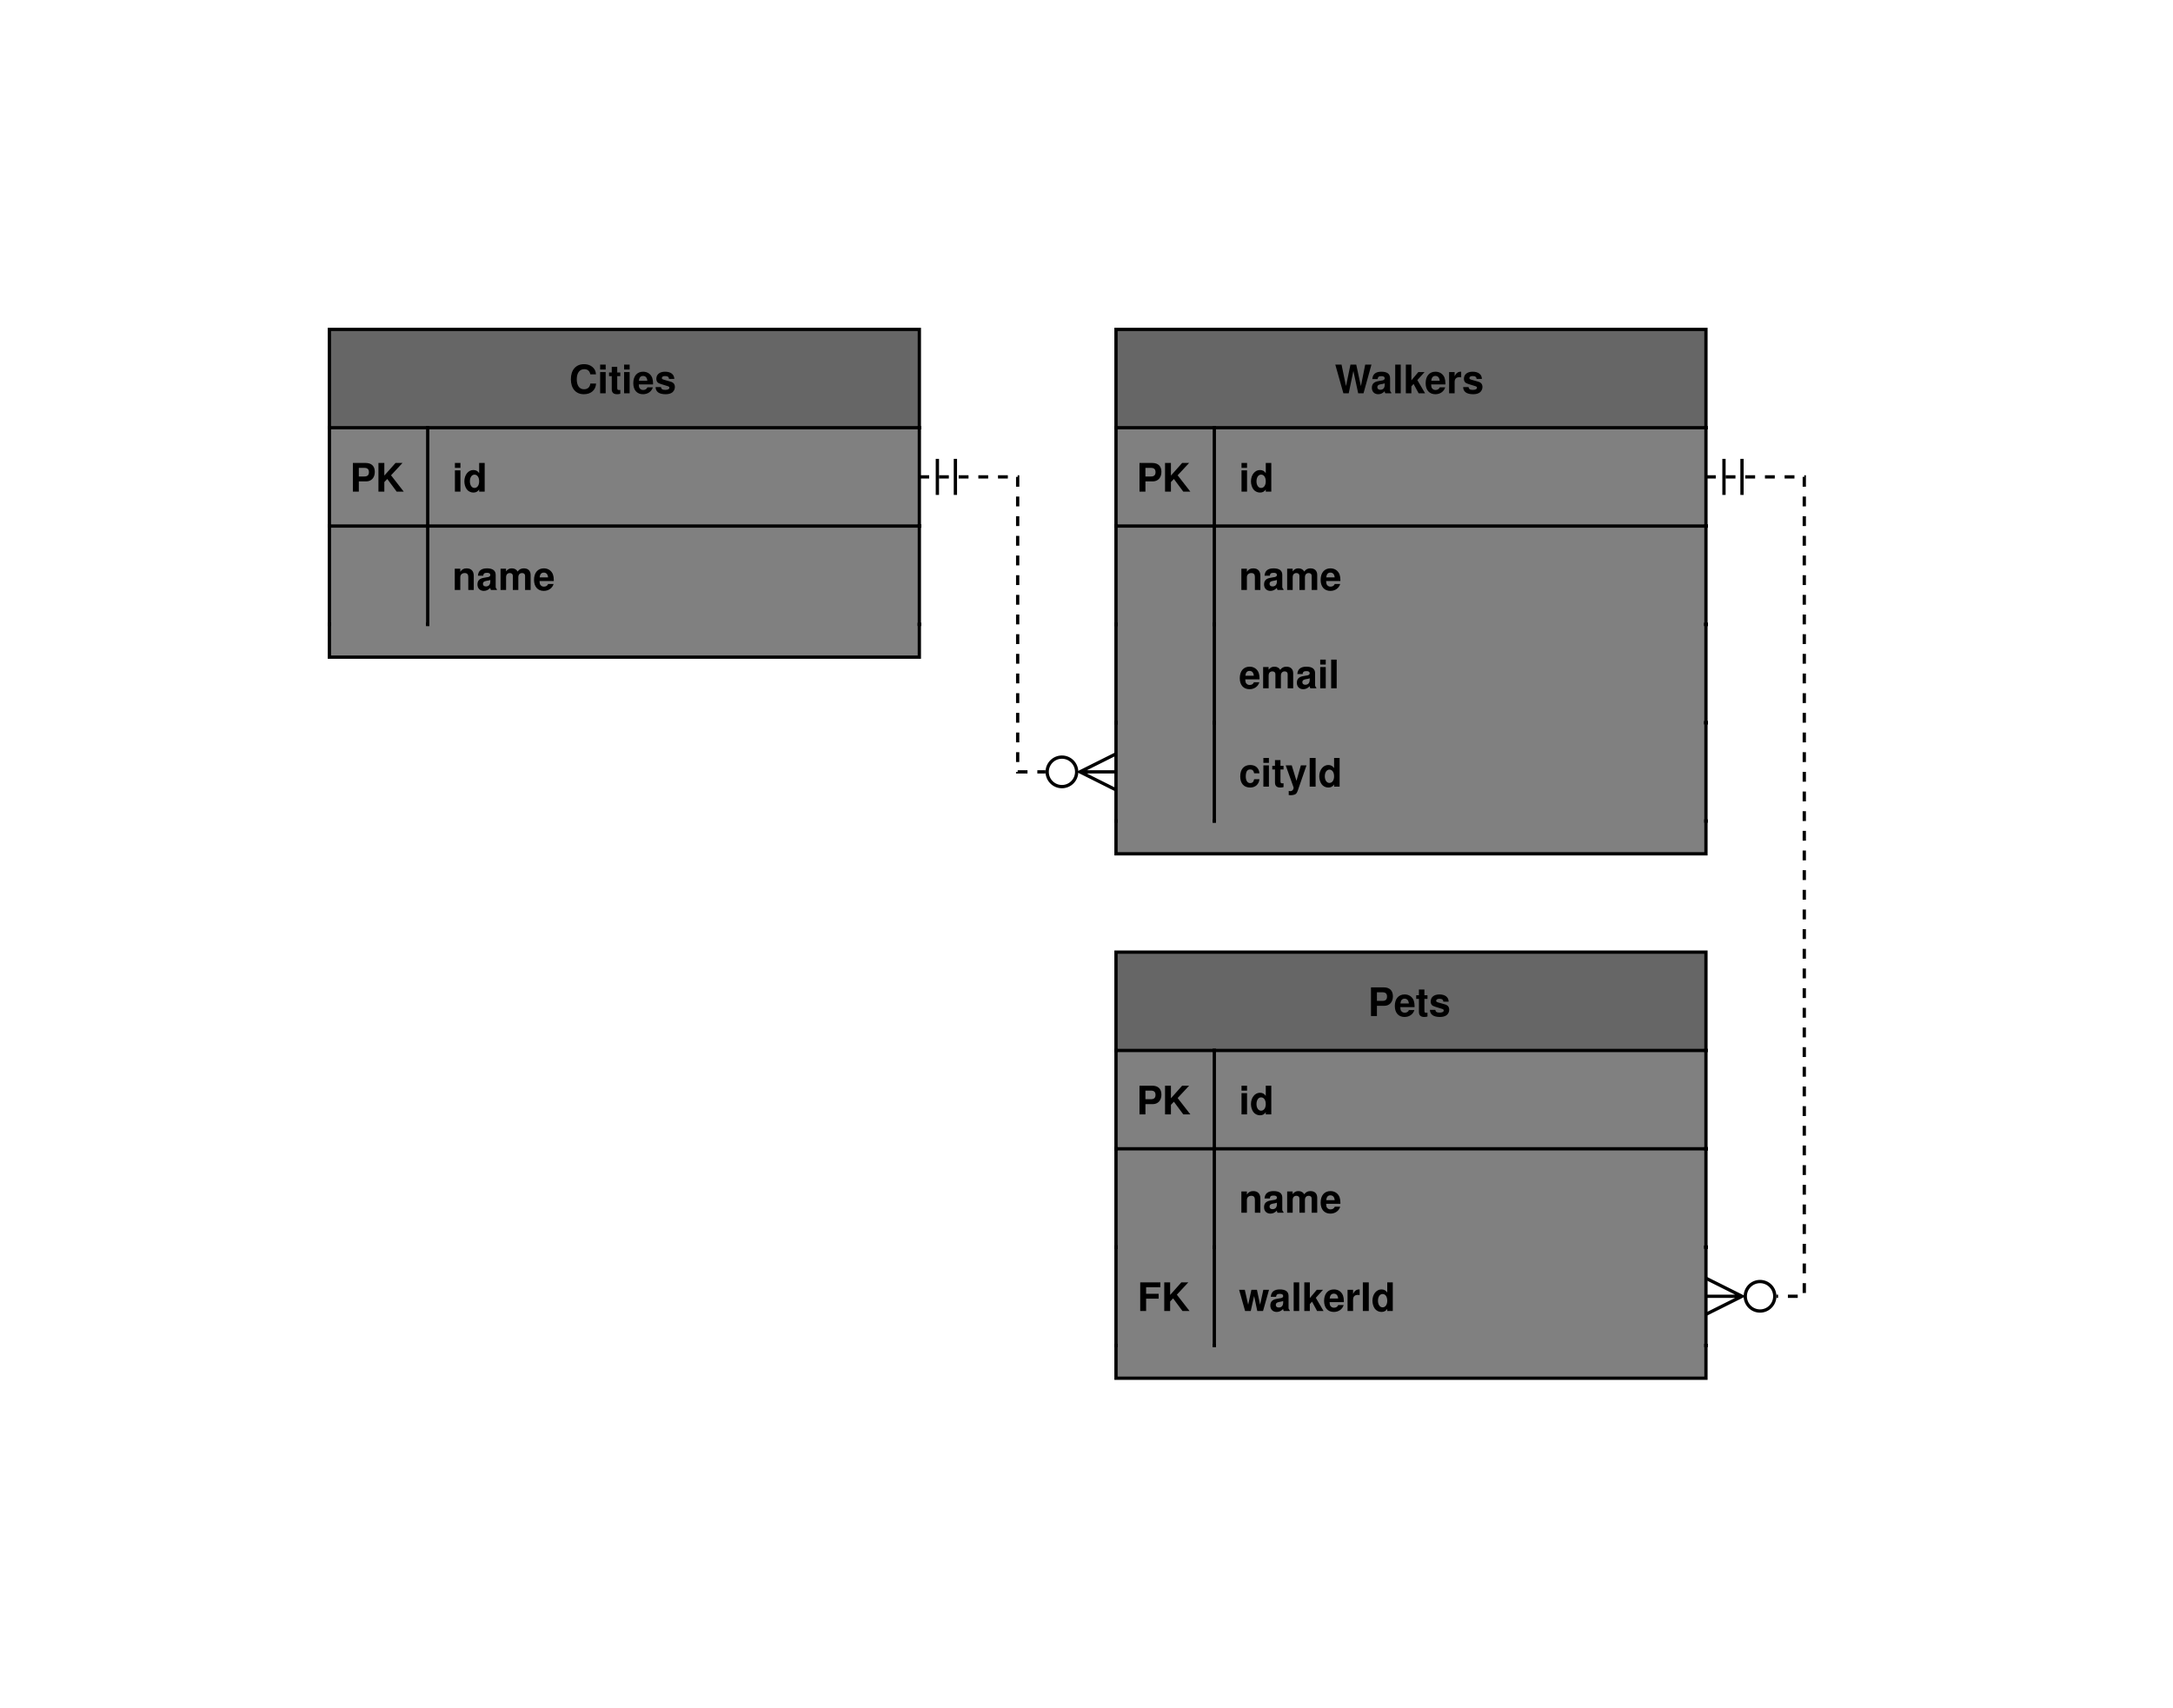
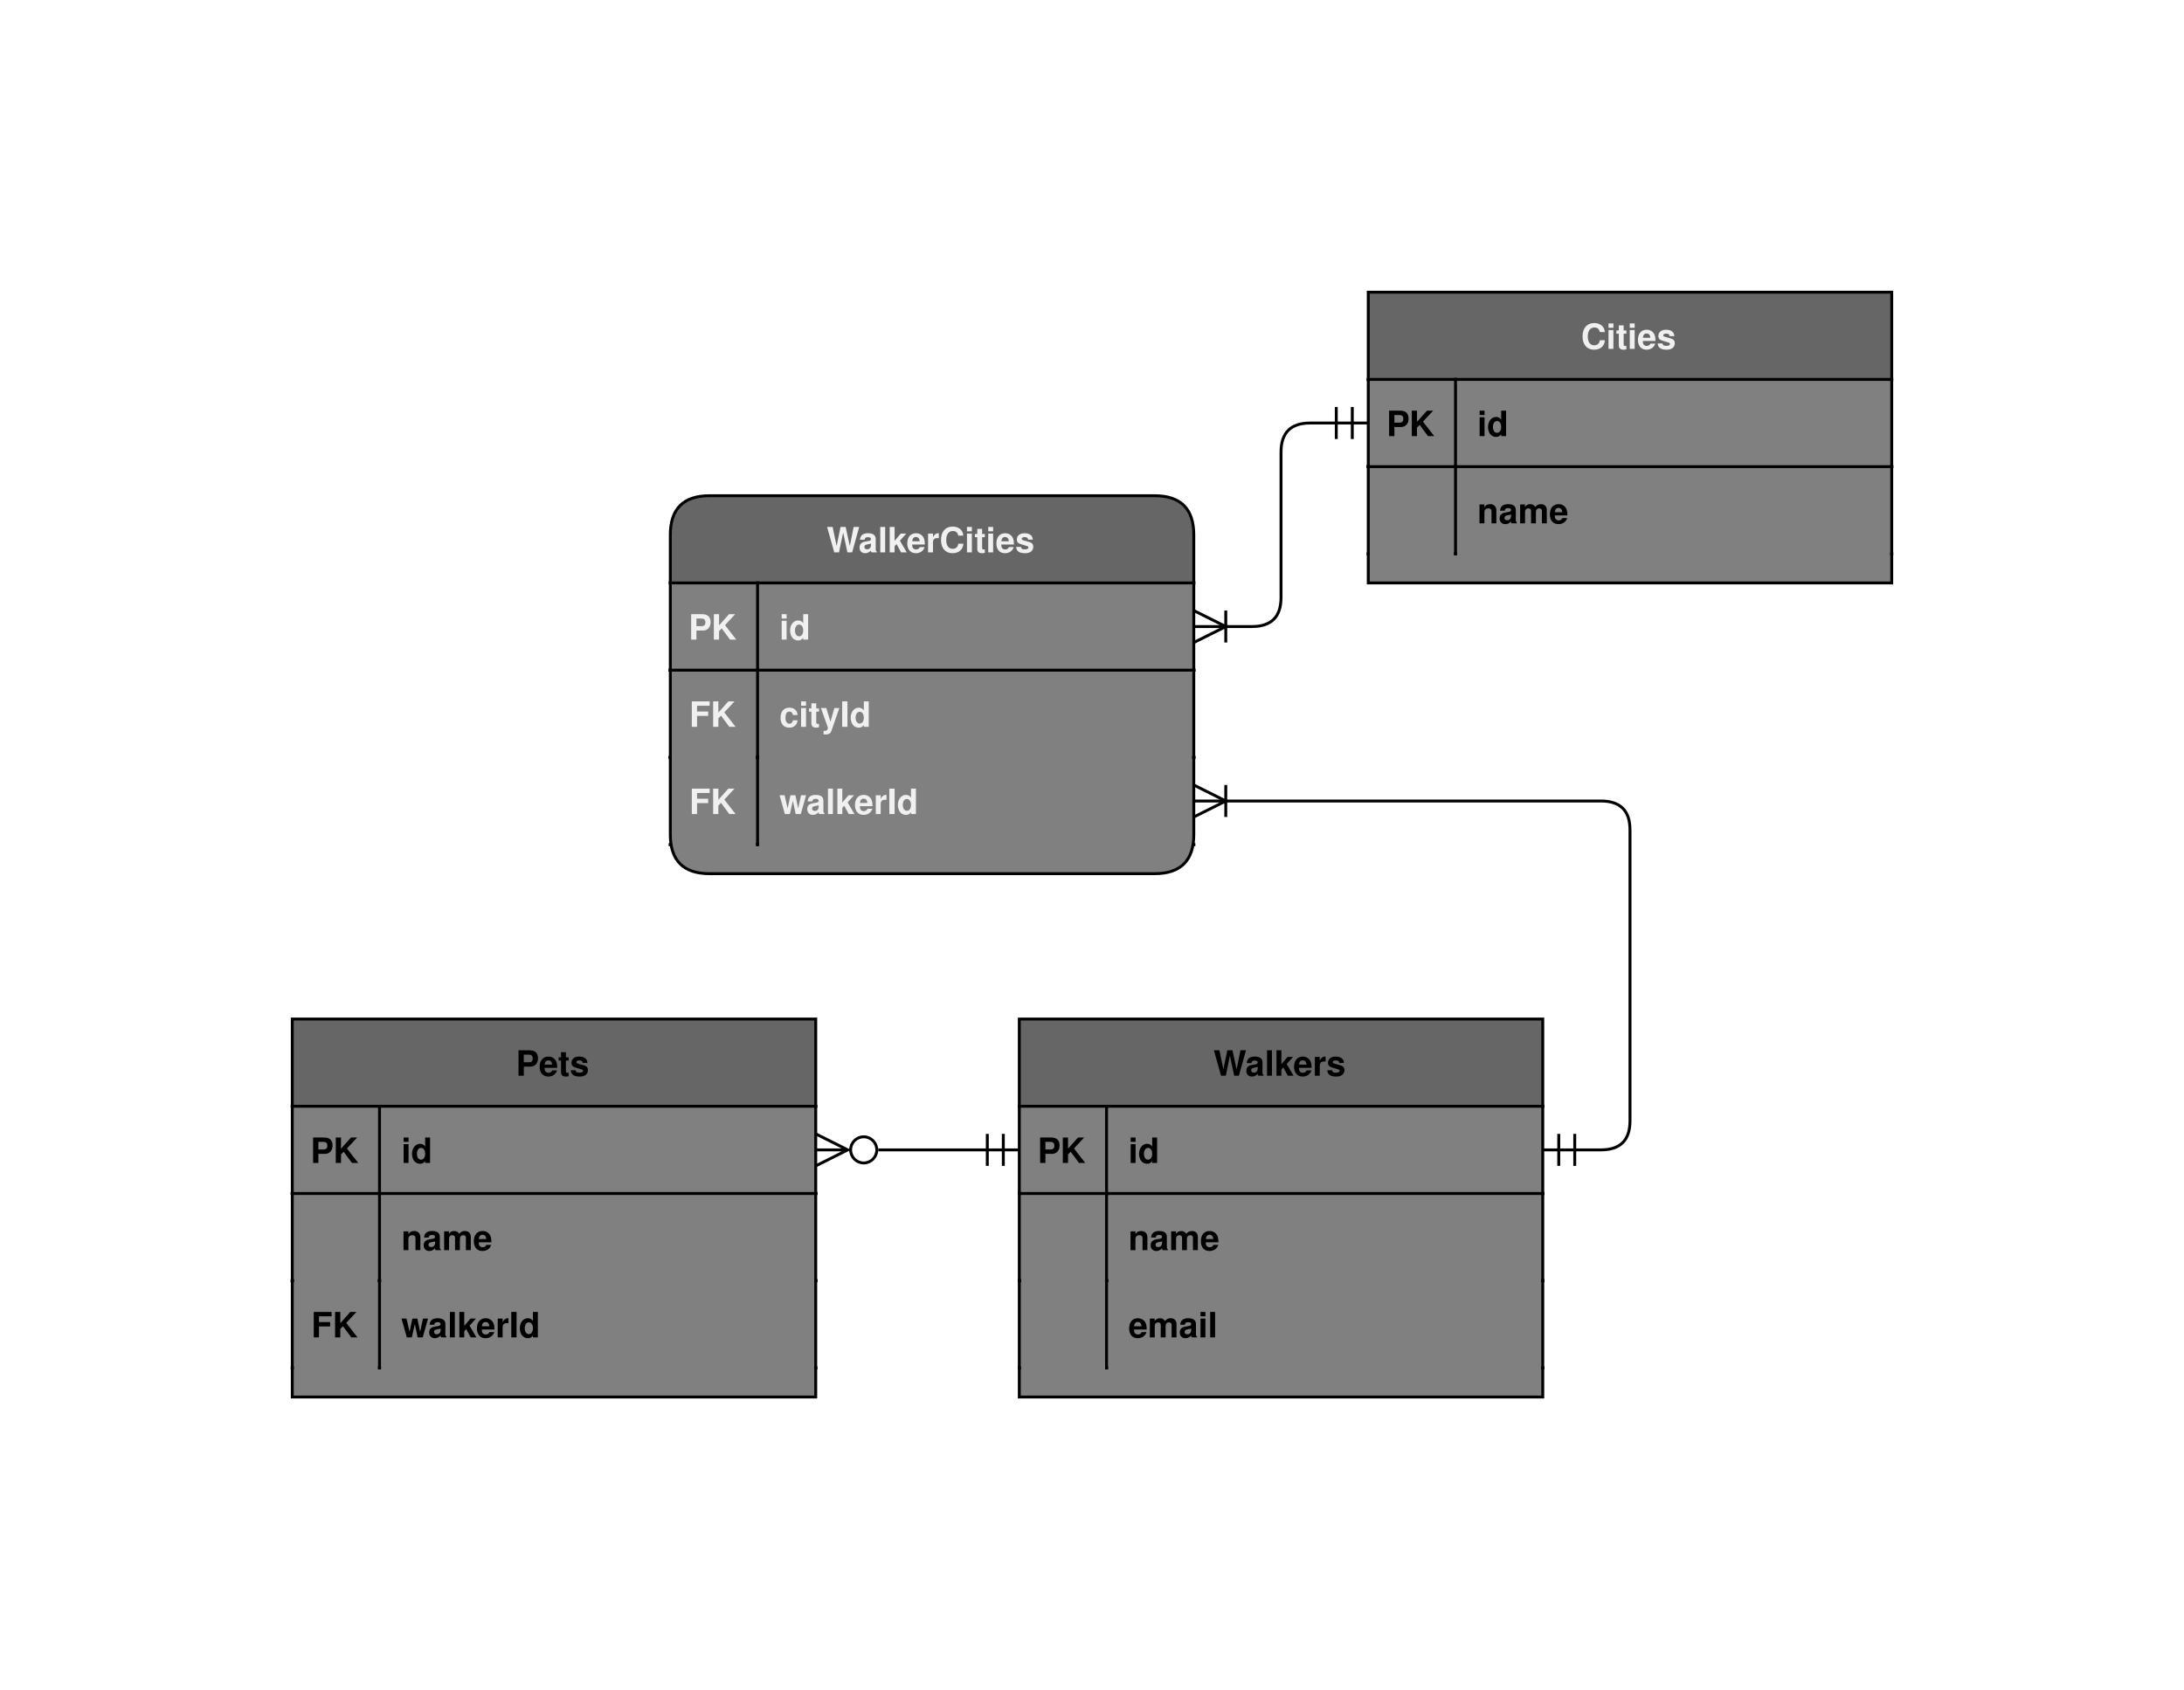
- <svg xmlns="http://www.w3.org/2000/svg" host="65bd71144e" version="1.1" width="663px" height="521px" viewBox="-0.5 -0.5 663 521" content="&lt;mxfile scale=&quot;1&quot; border=&quot;100&quot;&gt;&lt;diagram id=&quot;rJZuOtgTTpHiQBQautQf&quot; name=&quot;Page-1&quot;&gt;7Vtdc+MmFP01ft2RjeQ4j7XX2XaanWaSndn2kRgs0yChQTi299cXJNAXcSIliq1KTjITcYEruOdygAsagUWw/8ZhtPnOEKajiYP2I/B1NJmMnStX/lOSQyrxwDgV+JygVOTkggfyC5uaWrolCMdalooEY1SQqCxcsTDEK1GSQc7ZrlxszSgqCSLoY0vwsILUlv4kSGxS6cxzcvnvmPgb8+axo3Me4erJ52wb6veFLMRpTgCNGl003kDEdgURWI7AgjMm0qdgv8BUmbVssZsjuVmTOQ5FrQrTtMYzpFvd7Z+QPmEe6/aJgzGHbGqkHgV8VKJ5LCAXGjXgSIHEQUASYi4F4yRNKYxikhRPJRtC0S08sK0wikxqviZ7jO5T0FRZid+tVKaSSvlaKn/QjVHZkBI/lM8r2VH1xjnHsWzLLYxFpkACgJGpTyhdMMp40hkwTX5UL3YkoDDEN+X8maN+Zb5tUG3jZ8wF3hdE2sDfMAuw4AdZROe6xi8OxuY6vcu9ajzTsk3Ro0xBqD3Zz3TnkMoHjeoRhK8shI9CK7spCKT3cjTB0E9QLoOoLII4i35A7mOhBREjCoPlszRR/IK5E/cHc8EinUnx2tR9ZEKwwCCmu54pTbrtzeWfNMTC+eKNPNnchUyP87T8U8W5WLAwFlx6oNKBpSPssHKGiiO8AOi0NqIaQVATQNAGfjMLv7s/myGY0CPMEWwMjlMBpzoYmTTdmiY8tiEI4bCO1a9qW71gZtDQylpZbo/G2iCVvh1CgeeqQ7EFXdbOemheW2jKrPOiaag0LTuPI7gioX+b1pxW4PY+H+798UHmtQp/LXXt4m/m/Y6zcdVFOs3GdafTNtg4m/3fi1/roxcjYvS9l4ozpxwUFRvkClCGMMBdJ+OXAK7Oxy0C3msyBhcybpuMr09Jxm4fyRjUNnmfyNizoMQBJHQQbFwf8V6zsR2KurDxB9l4PDklHX800tRJOq5v8z7RsR10WhFx+KPzoYpW+Lg+5H3mY9cevRj52FhS47cRAdV2xXsi/lZW/eLp1D+FnK97MyhV4mDArUl5MdvyFS7LVGteRYdjCgV5LhZ61fZ3ispzVM1Sthq2NxpEMrfoSh8bbnZU8A6LyxHMpx3BAK/mvDhuY2I0Ojq+sjnjEUw2ADp5BAPsoF8vjmAyvxzU2gbYcb9hHME0gLvP6xpwifq1zsanPIIBfYz6gUFG/YAd9RvKEUwDwHtNxpegX+tkfMojGGDH/G7OvTSuQceNR+sgo4DAjgLuksuhw4gDNgC9zxTt2uutBREE///DUz6HiMjciiu+FY86Fsd6M5bZ1J2yiGPji8NOC9Tu2ouzLk7NZ4xaZSOjk1Er115a9SJqlfnloOZi115oDSNq1QDuXs/C9lqsi2x8xo1SczY+ZdTKtY/4zjx6W4haZU45KCo2g3+AUasGgPeZjKc1vgJITJvufcayC6WLEiH6TX2fKpPL+1+Ysx/sOwwPZseU5wUwRH8lvlC8eSHRIOJwn1xuYOEyz5HVOXvCxo0QXsMtFekLdVOuK9uy6zRXbXXMvADjTeIBdfxB26F0O0MvVISZW0b5TvrNGxtFWJ3XNjYfvNoBjH/omSC7EW9UpD2y7nbYimZlReDzLolMJ/11un+3QaQzr1rwQbNmLPrgpHM+6FR90HunD1YUeW5F0bt9UCbzT9HT4vmn/mD5Hw==&lt;/diagram&gt;&lt;/mxfile&gt;">
+ <svg xmlns="http://www.w3.org/2000/svg" host="65bd71144e" version="1.1" width="751px" height="581px" viewBox="-0.5 -0.5 751 581" content="&lt;mxfile scale=&quot;1&quot; border=&quot;100&quot;&gt;&lt;diagram id=&quot;rJZuOtgTTpHiQBQautQf&quot; name=&quot;Page-1&quot;&gt;7Vzhc6I4FP9r/LqDBkQ/nl67d3PduU67M/s5lYi5BuKEWHX/+ksgASHaDS5VhLadqbyER5LfL+/lvQQHYB7tvjK4Xn2jASKDkRPsBuDPwWg0HIKh+Ccl+0ziedNMEDIcqEqF4Bn/REroKOkGBygpVeSUEo7XZeGCxjFa8JIMMka35WpLSspPXcMQGYLnBSSm9AcO+CqTTjynkP+FcLjSTx46quQFLl5DRjexet5gBMb3/nSqFEZQ61L1kxUM6PZABO4GYM4o5dmnaDdHRI6tHrbsvvsTpXm7GYq51Q3j7I43SDaq7z8geUUsUe3jez0moqlr+ZHDFymaJRwyrqADjhAIMDjEMWJCMEyvCYHrBKfVM8kKk+AB7umGa0X6arbEOxQ8ZcjJugLEB6FMXkrlS6H8WTVGFkOCw1h8XoiOyifOGEpEWx5gwnMFAgUU6PsxIXNKKEs7A8bpj+zFFkcExui+XD5x5K8oNwdUjfEbYhztDkRqgL8iGiHO9qKKKgUabDUZAFDX24Jaw4mSrQ5ppStCRecw111AKj4oVE8g7BsIn4RWdJNjSJ7ElIJxmKJcBlGOSMDo+jtkIeJKsKZYYnD3JoYoOTLcMY2lJk7XqpCgpb73hXJOI42Y6nquNO22NxN/YiDmzhdv4InmzsX1sLgWf7I643MaJ5wJBkodSBBhiyQZKkQ4AujYGlGNoCWAjeA3MfB7/KcegqmNhAWCtcFxKuBUJyMVQ7ckqR1b4SBAsc2o+9ajfjDMoOYoK2XFeNTWBongdgw5mskOJQZ0eTvt0JwaaIqi66KpTWlWd5as4QLH4UN257gCt/fxcO8GJyeZ1yj8VuqaxV+7gpZb4ypFWm2Nxxe0xrn3Pxe/xmcvCrDWd64pzknZK1OskTuAMoYRarsxPgZw1R83CHinjTH4NMZNG+PpJY2x20VjDKyHvEvG2DOgRBHEpBfW2B7xTltjMzR6RPwzD9VYHsq/ZhpK62i5r71iGirnfyvTUMAMfDqRhgL2S+EOuVtgxj79SEPVgLvLvhZ8Rj6NW+NLpqFAFyMf0MvIB5iRT1/SUDUA77QxNvfgP43xbxrjS6ahgLnDfn/tpbGFOa49W+1zgV0yz+b2+zY9IPN369fLFwa9yybaNddbc8wxuv3sVMhggEVphYq/SkedSmNVkl20UCxq3TvyV9IbviAyy4/KVZ6dlVIWIFYpMflZOwnmuuUs2MTSUeQn/H7HU7jmWq+Nnv6KSbB8orUyCeaaK7VOJMFyXvbKtbvmuq0fSbAacHfaqZtLuzZa4yvGXfWt8SWTYK65YXjl2dtAEiwnZa9MsZ78PUyC1QC8y8Z4bHGwMh3aLJQaii7MVjwiapRRHPwh3/sRl3dPPxGj3+k3GO91AFaURTAO/k25gIIQaaAEGpjvnxCBHNP4rigRtzP6ijSNArSEG8KzB6qmTCtR3jQrlZGT5lROgeF7QUxCN2yhuqqPS3PtTg4AkA23NQx52HI0lmFph99QqRnv0OVRup6CiJolyvbnSTetIeuQuqlgh6FnUtbjVZmWDYKh5xyWjZpjmbAobSLZf5torQp9g3PprQeVrTiol4mHHPT9lnFwOK2QUJ8kq0vCqiLPrShqjoX+qZfuOpJTOje9cypdpGbge3mnM9NYxyyz4YiPTJSTvnnklFmUe9KLHLLye/+u3wdSz4od2dRuRbLKv9EXB68Oof9Lj3br4Zbf1bcQ28qdLkdu2n613Ol8YBrt6qx73+lcMic3McP4WzgL8ZEr1pLLs4Ezw6bTDmhixuELERvf5pmKmyBPpz1Q708zt9wDXfI03sQ8qvPpgeoaEdB9D2Qexbnlc303QZ9O+yCLzej+7CxUtgfO2u6yMEIfurMA9JcR6lTuqEIg250Fd+x8cQ5+RiW1rgPKas/eZxCXxRcHZtWLb2cEd/8D&lt;/diagram&gt;&lt;/mxfile&gt;" style="background-color: rgb(111, 121, 145);">
  <defs>
-     <clipPath id="mx-clip-340-130-30-30-0">
-       <rect x="340" y="130" width="30" height="30" />
-     </clipPath>
-     <clipPath id="mx-clip-376-130-144-30-0">
-       <rect x="376" y="130" width="144" height="30" />
-     </clipPath>
-     <clipPath id="mx-clip-376-160-144-30-0">
-       <rect x="376" y="160" width="144" height="30" />
-     </clipPath>
-     <clipPath id="mx-clip-376-190-144-30-0">
-       <rect x="376" y="190" width="144" height="30" />
-     </clipPath>
-     <clipPath id="mx-clip-376-220-144-30-0">
-       <rect x="376" y="220" width="144" height="30" />
-     </clipPath>
-     <clipPath id="mx-clip-340-320-30-30-0">
-       <rect x="340" y="320" width="30" height="30" />
-     </clipPath>
-     <clipPath id="mx-clip-376-320-144-30-0">
-       <rect x="376" y="320" width="144" height="30" />
-     </clipPath>
-     <clipPath id="mx-clip-376-350-144-30-0">
-       <rect x="376" y="350" width="144" height="30" />
-     </clipPath>
-     <clipPath id="mx-clip-340-380-30-30-0">
-       <rect x="340" y="380" width="30" height="30" />
-     </clipPath>
-     <clipPath id="mx-clip-376-380-144-30-0">
-       <rect x="376" y="380" width="144" height="30" />
-     </clipPath>
-     <clipPath id="mx-clip-100-130-30-30-0">
-       <rect x="100" y="130" width="30" height="30" />
-     </clipPath>
-     <clipPath id="mx-clip-136-130-144-30-0">
-       <rect x="136" y="130" width="144" height="30" />
-     </clipPath>
-     <clipPath id="mx-clip-136-160-144-30-0">
-       <rect x="136" y="160" width="144" height="30" />
+     <clipPath id="mx-clip-350-380-30-30-0">
+       <rect x="350" y="380" width="30" height="30" />
+     </clipPath>
+     <clipPath id="mx-clip-386-380-144-30-0">
+       <rect x="386" y="380" width="144" height="30" />
+     </clipPath>
+     <clipPath id="mx-clip-386-410-144-30-0">
+       <rect x="386" y="410" width="144" height="30" />
+     </clipPath>
+     <clipPath id="mx-clip-386-440-144-30-0">
+       <rect x="386" y="440" width="144" height="30" />
+     </clipPath>
+     <clipPath id="mx-clip-100-380-30-30-0">
+       <rect x="100" y="380" width="30" height="30" />
+     </clipPath>
+     <clipPath id="mx-clip-136-380-144-30-0">
+       <rect x="136" y="380" width="144" height="30" />
+     </clipPath>
+     <clipPath id="mx-clip-136-410-144-30-0">
+       <rect x="136" y="410" width="144" height="30" />
+     </clipPath>
+     <clipPath id="mx-clip-100-440-30-30-0">
+       <rect x="100" y="440" width="30" height="30" />
+     </clipPath>
+     <clipPath id="mx-clip-136-440-144-30-0">
+       <rect x="136" y="440" width="144" height="30" />
+     </clipPath>
+     <clipPath id="mx-clip-470-130-30-30-0">
+       <rect x="470" y="130" width="30" height="30" />
+     </clipPath>
+     <clipPath id="mx-clip-506-130-144-30-0">
+       <rect x="506" y="130" width="144" height="30" />
+     </clipPath>
+     <clipPath id="mx-clip-506-160-144-30-0">
+       <rect x="506" y="160" width="144" height="30" />
+     </clipPath>
+     <clipPath id="mx-clip-230-200-30-30-0">
+       <rect x="230" y="200" width="30" height="30" />
+     </clipPath>
+     <clipPath id="mx-clip-266-200-144-30-0">
+       <rect x="266" y="200" width="144" height="30" />
+     </clipPath>
+     <clipPath id="mx-clip-230-230-30-30-0">
+       <rect x="230" y="230" width="30" height="30" />
+     </clipPath>
+     <clipPath id="mx-clip-266-230-144-30-0">
+       <rect x="266" y="230" width="144" height="30" />
+     </clipPath>
+     <clipPath id="mx-clip-230-260-30-30-0">
+       <rect x="230" y="260" width="30" height="30" />
+     </clipPath>
+     <clipPath id="mx-clip-266-260-144-30-0">
+       <rect x="266" y="260" width="144" height="30" />
    </clipPath>
  </defs>
  <g>
-     <path d="M 340 130 L 340 100 L 520 100 L 520 130" fill="#666666" stroke="rgb(0, 0, 0)" stroke-miterlimit="10" pointer-events="all" />
-     <path d="M 340 130 L 340 260 L 520 260 L 520 130" fill="#808080" stroke="rgb(0, 0, 0)" stroke-miterlimit="10" pointer-events="all" />
-     <path d="M 340 130 L 520 130" fill="none" stroke="rgb(0, 0, 0)" stroke-miterlimit="10" pointer-events="all" />
-     <path d="M 370 130 L 370 160 L 370 190 L 370 220 L 370 250" fill="none" stroke="rgb(0, 0, 0)" stroke-miterlimit="10" pointer-events="all" />
+     <path d="M 350 380 L 350 350 L 530 350 L 530 380" fill="#666666" stroke="rgb(0, 0, 0)" stroke-miterlimit="10" pointer-events="all" />
+     <path d="M 350 380 L 350 480 L 530 480 L 530 380" fill="#808080" stroke="rgb(0, 0, 0)" stroke-miterlimit="10" pointer-events="all" />
+     <path d="M 350 380 L 530 380" fill="none" stroke="rgb(0, 0, 0)" stroke-miterlimit="10" pointer-events="all" />
+     <path d="M 380 380 L 380 410 L 380 440 L 380 470" fill="none" stroke="rgb(0, 0, 0)" stroke-miterlimit="10" pointer-events="all" />
    <g fill="rgb(0, 0, 0)" font-family="Helvetica" font-weight="bold" text-anchor="middle" font-size="12px">
-       <text x="429.5" y="119.5">
+       <text x="439.5" y="369.5">
                Walkers
            </text>
    </g>
-     <path d="M 340 130 M 520 130 M 520 160 L 340 160" fill="none" stroke="rgb(0, 0, 0)" stroke-linecap="square" stroke-miterlimit="10" pointer-events="none" />
-     <path d="M 340 130 M 370 130 M 370 160 M 340 160" fill="none" stroke="rgb(0, 0, 0)" stroke-linecap="square" stroke-miterlimit="10" pointer-events="none" />
-     <g fill="rgb(0, 0, 0)" font-family="Helvetica" font-weight="bold" pointer-events="none" clip-path="url(#mx-clip-340-130-30-30-0)" text-anchor="middle" font-size="12px">
-       <text x="354.5" y="149.5">
-                 PK
-             </text>
-     </g>
-     <path d="M 370 130 M 520 130 M 520 160 M 370 160" fill="none" stroke="rgb(0, 0, 0)" stroke-linecap="square" stroke-miterlimit="10" pointer-events="none" />
-     <g fill="rgb(0, 0, 0)" font-family="Helvetica" font-weight="bold" text-decoration="underline" pointer-events="none" clip-path="url(#mx-clip-376-130-144-30-0)" font-size="12px">
-       <text x="377.5" y="149.5">
-                 id
-             </text>
-     </g>
-     <path d="M 340 160 M 520 160 M 520 190 M 340 190" fill="none" stroke="rgb(0, 0, 0)" stroke-linecap="square" stroke-miterlimit="10" pointer-events="none" />
-     <path d="M 340 160 M 370 160 M 370 190 M 340 190" fill="none" stroke="rgb(0, 0, 0)" stroke-linecap="square" stroke-miterlimit="10" pointer-events="none" />
-     <path d="M 370 160 M 520 160 M 520 190 M 370 190" fill="none" stroke="rgb(0, 0, 0)" stroke-linecap="square" stroke-miterlimit="10" pointer-events="none" />
-     <g fill="rgb(0, 0, 0)" font-family="Helvetica" font-weight="bold" pointer-events="none" clip-path="url(#mx-clip-376-160-144-30-0)" font-size="12px">
-       <text x="377.5" y="179.5">
+     <path d="M 350 380 M 530 380 M 530 410 L 350 410" fill="none" stroke="rgb(0, 0, 0)" stroke-linecap="square" stroke-miterlimit="10" pointer-events="none" />
+     <path d="M 350 380 M 380 380 M 380 410 M 350 410" fill="none" stroke="rgb(0, 0, 0)" stroke-linecap="square" stroke-miterlimit="10" pointer-events="none" />
+     <g fill="rgb(0, 0, 0)" font-family="Helvetica" font-weight="bold" pointer-events="none" clip-path="url(#mx-clip-350-380-30-30-0)" text-anchor="middle" font-size="12px">
+       <text x="364.5" y="399.5">
+                 PK
+             </text>
+     </g>
+     <path d="M 380 380 M 530 380 M 530 410 M 380 410" fill="none" stroke="rgb(0, 0, 0)" stroke-linecap="square" stroke-miterlimit="10" pointer-events="none" />
+     <g fill="rgb(0, 0, 0)" font-family="Helvetica" font-weight="bold" text-decoration="underline" pointer-events="none" clip-path="url(#mx-clip-386-380-144-30-0)" font-size="12px">
+       <text x="387.5" y="399.5">
+                 id
+             </text>
+     </g>
+     <path d="M 350 410 M 530 410 M 530 440 M 350 440" fill="none" stroke="rgb(0, 0, 0)" stroke-linecap="square" stroke-miterlimit="10" pointer-events="none" />
+     <path d="M 350 410 M 380 410 M 380 440 M 350 440" fill="none" stroke="rgb(0, 0, 0)" stroke-linecap="square" stroke-miterlimit="10" pointer-events="none" />
+     <path d="M 380 410 M 530 410 M 530 440 M 380 440" fill="none" stroke="rgb(0, 0, 0)" stroke-linecap="square" stroke-miterlimit="10" pointer-events="none" />
+     <g fill="rgb(0, 0, 0)" font-family="Helvetica" font-weight="bold" pointer-events="none" clip-path="url(#mx-clip-386-410-144-30-0)" font-size="12px">
+       <text x="387.5" y="429.5">
                name
            </text>
    </g>
-     <path d="M 340 190 M 520 190 M 520 220 M 340 220" fill="none" stroke="rgb(0, 0, 0)" stroke-linecap="square" stroke-miterlimit="10" pointer-events="none" />
-     <path d="M 340 190 M 370 190 M 370 220 M 340 220" fill="none" stroke="rgb(0, 0, 0)" stroke-linecap="square" stroke-miterlimit="10" pointer-events="none" />
-     <path d="M 370 190 M 520 190 M 520 220 M 370 220" fill="none" stroke="rgb(0, 0, 0)" stroke-linecap="square" stroke-miterlimit="10" pointer-events="none" />
-     <g fill="rgb(0, 0, 0)" font-family="Helvetica" font-weight="bold" pointer-events="none" clip-path="url(#mx-clip-376-190-144-30-0)" font-size="12px">
-       <text x="377.5" y="209.5">
+     <path d="M 350 440 M 530 440 M 530 470 M 350 470" fill="none" stroke="rgb(0, 0, 0)" stroke-linecap="square" stroke-miterlimit="10" pointer-events="none" />
+     <path d="M 350 440 M 380 440 M 380 470 M 350 470" fill="none" stroke="rgb(0, 0, 0)" stroke-linecap="square" stroke-miterlimit="10" pointer-events="none" />
+     <path d="M 380 440 M 530 440 M 530 470 M 380 470" fill="none" stroke="rgb(0, 0, 0)" stroke-linecap="square" stroke-miterlimit="10" pointer-events="none" />
+     <g fill="rgb(0, 0, 0)" font-family="Helvetica" font-weight="bold" pointer-events="none" clip-path="url(#mx-clip-386-440-144-30-0)" font-size="12px">
+       <text x="387.5" y="459.5">
                email
            </text>
    </g>
-     <path d="M 340 220 M 520 220 M 520 250 M 340 250" fill="none" stroke="rgb(0, 0, 0)" stroke-linecap="square" stroke-miterlimit="10" pointer-events="none" />
-     <path d="M 340 220 M 370 220 M 370 250 M 340 250" fill="none" stroke="rgb(0, 0, 0)" stroke-linecap="square" stroke-miterlimit="10" pointer-events="none" />
-     <path d="M 370 220 M 520 220 M 520 250 M 370 250" fill="none" stroke="rgb(0, 0, 0)" stroke-linecap="square" stroke-miterlimit="10" pointer-events="none" />
-     <g fill="rgb(0, 0, 0)" font-family="Helvetica" font-weight="bold" pointer-events="none" clip-path="url(#mx-clip-376-220-144-30-0)" font-size="12px">
-       <text x="377.5" y="239.5">
+     <path d="M 100 380 L 100 350 L 280 350 L 280 380" fill="#666666" stroke="rgb(0, 0, 0)" stroke-miterlimit="10" pointer-events="none" />
+     <path d="M 100 380 L 100 480 L 280 480 L 280 380" fill="#808080" stroke="rgb(0, 0, 0)" stroke-miterlimit="10" pointer-events="none" />
+     <path d="M 100 380 L 280 380" fill="none" stroke="rgb(0, 0, 0)" stroke-miterlimit="10" pointer-events="none" />
+     <path d="M 130 380 L 130 410 L 130 440 L 130 470" fill="none" stroke="rgb(0, 0, 0)" stroke-miterlimit="10" pointer-events="none" />
+     <g fill="rgb(0, 0, 0)" font-family="Helvetica" font-weight="bold" pointer-events="none" text-anchor="middle" font-size="12px">
+       <text x="189.5" y="369.5">
+                 Pets
+             </text>
+     </g>
+     <path d="M 100 380 M 280 380 M 280 410 L 100 410" fill="none" stroke="rgb(0, 0, 0)" stroke-linecap="square" stroke-miterlimit="10" pointer-events="none" />
+     <path d="M 100 380 M 130 380 M 130 410 M 100 410" fill="none" stroke="rgb(0, 0, 0)" stroke-linecap="square" stroke-miterlimit="10" pointer-events="none" />
+     <g fill="rgb(0, 0, 0)" font-family="Helvetica" font-weight="bold" pointer-events="none" clip-path="url(#mx-clip-100-380-30-30-0)" text-anchor="middle" font-size="12px">
+       <text x="114.5" y="399.5">
+                 PK
+             </text>
+     </g>
+     <path d="M 130 380 M 280 380 M 280 410 M 130 410" fill="none" stroke="rgb(0, 0, 0)" stroke-linecap="square" stroke-miterlimit="10" pointer-events="none" />
+     <g fill="rgb(0, 0, 0)" font-family="Helvetica" font-weight="bold" text-decoration="underline" pointer-events="none" clip-path="url(#mx-clip-136-380-144-30-0)" font-size="12px">
+       <text x="137.5" y="399.5">
+                 id
+             </text>
+     </g>
+     <path d="M 100 410 M 280 410 M 280 440 M 100 440" fill="none" stroke="rgb(0, 0, 0)" stroke-linecap="square" stroke-miterlimit="10" pointer-events="none" />
+     <path d="M 100 410 M 130 410 M 130 440 M 100 440" fill="none" stroke="rgb(0, 0, 0)" stroke-linecap="square" stroke-miterlimit="10" pointer-events="none" />
+     <path d="M 130 410 M 280 410 M 280 440 M 130 440" fill="none" stroke="rgb(0, 0, 0)" stroke-linecap="square" stroke-miterlimit="10" pointer-events="none" />
+     <g fill="rgb(0, 0, 0)" font-family="Helvetica" font-weight="bold" pointer-events="none" clip-path="url(#mx-clip-136-410-144-30-0)" font-size="12px">
+       <text x="137.5" y="429.5">
+                 name
+             </text>
+     </g>
+     <path d="M 100 440 M 280 440 M 280 470 M 100 470" fill="none" stroke="rgb(0, 0, 0)" stroke-linecap="square" stroke-miterlimit="10" pointer-events="none" />
+     <path d="M 100 440 M 130 440 M 130 470 M 100 470" fill="none" stroke="rgb(0, 0, 0)" stroke-linecap="square" stroke-miterlimit="10" pointer-events="none" />
+     <g fill="rgb(0, 0, 0)" font-family="Helvetica" font-weight="bold" pointer-events="none" clip-path="url(#mx-clip-100-440-30-30-0)" text-anchor="middle" font-size="12px">
+       <text x="114.5" y="459.5">
+                 FK
+             </text>
+     </g>
+     <path d="M 130 440 M 280 440 M 280 470 M 130 470" fill="none" stroke="rgb(0, 0, 0)" stroke-linecap="square" stroke-miterlimit="10" pointer-events="none" />
+     <g fill="rgb(0, 0, 0)" font-family="Helvetica" font-weight="bold" pointer-events="none" clip-path="url(#mx-clip-136-440-144-30-0)" font-size="12px">
+       <text x="137.5" y="459.5">
+                 walkerId
+             </text>
+     </g>
+     <path d="M 470 130 L 470 100 L 650 100 L 650 130" fill="#666666" stroke="rgb(0, 0, 0)" stroke-miterlimit="10" pointer-events="none" />
+     <path d="M 470 130 L 470 200 L 650 200 L 650 130" fill="#808080" stroke="rgb(0, 0, 0)" stroke-miterlimit="10" pointer-events="none" />
+     <path d="M 470 130 L 650 130" fill="none" stroke="rgb(0, 0, 0)" stroke-miterlimit="10" pointer-events="none" />
+     <path d="M 500 130 L 500 160 L 500 190" fill="none" stroke="rgb(0, 0, 0)" stroke-miterlimit="10" pointer-events="none" />
+     <g fill="#F0F0F0" font-family="Helvetica" font-weight="bold" pointer-events="none" text-anchor="middle" font-size="12px">
+       <text x="559.5" y="119.5">
+                 Cities
+             </text>
+     </g>
+     <path d="M 470 130 M 650 130 M 650 160 L 470 160" fill="none" stroke="rgb(0, 0, 0)" stroke-linecap="square" stroke-miterlimit="10" pointer-events="none" />
+     <path d="M 470 130 M 500 130 M 500 160 M 470 160" fill="none" stroke="rgb(0, 0, 0)" stroke-linecap="square" stroke-miterlimit="10" pointer-events="none" />
+     <g fill="rgb(0, 0, 0)" font-family="Helvetica" font-weight="bold" pointer-events="none" clip-path="url(#mx-clip-470-130-30-30-0)" text-anchor="middle" font-size="12px">
+       <text x="484.5" y="149.5">
+                 PK
+             </text>
+     </g>
+     <path d="M 500 130 M 650 130 M 650 160 M 500 160" fill="none" stroke="rgb(0, 0, 0)" stroke-linecap="square" stroke-miterlimit="10" pointer-events="none" />
+     <g fill="rgb(0, 0, 0)" font-family="Helvetica" font-weight="bold" text-decoration="underline" pointer-events="none" clip-path="url(#mx-clip-506-130-144-30-0)" font-size="12px">
+       <text x="507.5" y="149.5">
+                 id
+             </text>
+     </g>
+     <path d="M 470 160 M 650 160 M 650 190 M 470 190" fill="none" stroke="rgb(0, 0, 0)" stroke-linecap="square" stroke-miterlimit="10" pointer-events="none" />
+     <path d="M 470 160 M 500 160 M 500 190 M 470 190" fill="none" stroke="rgb(0, 0, 0)" stroke-linecap="square" stroke-miterlimit="10" pointer-events="none" />
+     <path d="M 500 160 M 650 160 M 650 190 M 500 190" fill="none" stroke="rgb(0, 0, 0)" stroke-linecap="square" stroke-miterlimit="10" pointer-events="none" />
+     <g fill="rgb(0, 0, 0)" font-family="Helvetica" font-weight="bold" pointer-events="none" clip-path="url(#mx-clip-506-160-144-30-0)" font-size="12px">
+       <text x="507.5" y="179.5">
+                 name
+             </text>
+     </g>
+     <path d="M 350 395 L 330 395 Q 320 395 315 395 L 312.5 395 Q 310 395 305.75 395 L 301.5 395" fill="none" stroke="rgb(0, 0, 0)" stroke-miterlimit="10" pointer-events="none" />
+     <path d="M 344.5 400.5 L 344.5 389.5 M 339 400.5 L 339 389.5" fill="none" stroke="rgb(0, 0, 0)" stroke-miterlimit="10" pointer-events="none" />
+     <ellipse cx="296.5" cy="395" rx="4.5" ry="4.5" fill="none" stroke="rgb(0, 0, 0)" pointer-events="none" />
+     <path d="M 280 400.5 L 291 395 L 280 389.5 M 291 395 L 280 395" fill="none" stroke="rgb(0, 0, 0)" stroke-miterlimit="10" pointer-events="none" />
+     <path d="M 470 145 L 450 145 Q 440 145 440 155 L 440 170 Q 440 180 440 190 L 440 205 Q 440 215 430 215 L 410 215" fill="none" stroke="rgb(0, 0, 0)" stroke-miterlimit="10" pointer-events="none" />
+     <path d="M 464.5 150.5 L 464.5 139.5 M 459 150.5 L 459 139.5" fill="none" stroke="rgb(0, 0, 0)" stroke-miterlimit="10" pointer-events="none" />
+     <path d="M 421 209.5 L 421 220.5 M 410 220.5 L 421 215 L 410 209.5" fill="none" stroke="rgb(0, 0, 0)" stroke-miterlimit="10" pointer-events="none" />
+     <path d="M 410 200 L 410 183.5 Q 410 170 396.5 170 L 243.5 170 Q 230 170 230 183.5 L 230 200" fill="#666666" stroke="rgb(0, 0, 0)" stroke-miterlimit="10" pointer-events="none" />
+     <path d="M 230 200 L 230 286.5 Q 230 300 243.5 300 L 396.5 300 Q 410 300 410 286.5 L 410 200" fill="#808080" stroke="rgb(0, 0, 0)" stroke-miterlimit="10" pointer-events="none" />
+     <path d="M 230 200 L 410 200" fill="none" stroke="rgb(0, 0, 0)" stroke-miterlimit="10" pointer-events="none" />
+     <path d="M 260 200 L 260 230 L 260 260 L 260 290" fill="none" stroke="rgb(0, 0, 0)" stroke-miterlimit="10" pointer-events="none" />
+     <g fill="#F0F0F0" font-family="Helvetica" font-weight="bold" pointer-events="none" text-anchor="middle" font-size="12px">
+       <text x="319.5" y="189.5">
+                 WalkerCities
+             </text>
+     </g>
+     <path d="M 230 200 M 410 200 M 410 230 L 230 230" fill="none" stroke="rgb(0, 0, 0)" stroke-linecap="square" stroke-miterlimit="10" pointer-events="none" />
+     <path d="M 230 200 M 260 200 M 260 230 M 230 230" fill="none" stroke="rgb(0, 0, 0)" stroke-linecap="square" stroke-miterlimit="10" pointer-events="none" />
+     <g fill="#F0F0F0" font-family="Helvetica" font-weight="bold" pointer-events="none" clip-path="url(#mx-clip-230-200-30-30-0)" text-anchor="middle" font-size="12px">
+       <text x="244.5" y="219.5">
+                 PK
+             </text>
+     </g>
+     <path d="M 260 200 M 410 200 M 410 230 M 260 230" fill="none" stroke="rgb(0, 0, 0)" stroke-linecap="square" stroke-miterlimit="10" pointer-events="none" />
+     <g fill="#F0F0F0" font-family="Helvetica" font-weight="bold" text-decoration="underline" pointer-events="none" clip-path="url(#mx-clip-266-200-144-30-0)" font-size="12px">
+       <text x="267.5" y="219.5">
+                 id
+             </text>
+     </g>
+     <path d="M 230 230 M 410 230 M 410 260 M 230 260" fill="none" stroke="rgb(0, 0, 0)" stroke-linecap="square" stroke-miterlimit="10" pointer-events="none" />
+     <path d="M 230 230 M 260 230 M 260 260 M 230 260" fill="none" stroke="rgb(0, 0, 0)" stroke-linecap="square" stroke-miterlimit="10" pointer-events="none" />
+     <g fill="#F0F0F0" font-family="Helvetica" font-weight="bold" pointer-events="none" clip-path="url(#mx-clip-230-230-30-30-0)" text-anchor="middle" font-size="12px">
+       <text x="244.5" y="249.5">
+                 FK
+             </text>
+     </g>
+     <path d="M 260 230 M 410 230 M 410 260 M 260 260" fill="none" stroke="rgb(0, 0, 0)" stroke-linecap="square" stroke-miterlimit="10" pointer-events="none" />
+     <g fill="#F0F0F0" font-family="Helvetica" font-weight="bold" pointer-events="none" clip-path="url(#mx-clip-266-230-144-30-0)" font-size="12px">
+       <text x="267.5" y="249.5">
                cityId
            </text>
    </g>
-     <path d="M 340 320 L 340 290 L 520 290 L 520 320" fill="#666666" stroke="rgb(0, 0, 0)" stroke-miterlimit="10" pointer-events="none" />
-     <path d="M 340 320 L 340 420 L 520 420 L 520 320" fill="#808080" stroke="rgb(0, 0, 0)" stroke-miterlimit="10" pointer-events="none" />
-     <path d="M 340 320 L 520 320" fill="none" stroke="rgb(0, 0, 0)" stroke-miterlimit="10" pointer-events="none" />
-     <path d="M 370 320 L 370 350 L 370 380 L 370 410" fill="none" stroke="rgb(0, 0, 0)" stroke-miterlimit="10" pointer-events="none" />
-     <g fill="rgb(0, 0, 0)" font-family="Helvetica" font-weight="bold" pointer-events="none" text-anchor="middle" font-size="12px">
-       <text x="429.5" y="309.5">
-                 Pets
-             </text>
-     </g>
-     <path d="M 340 320 M 520 320 M 520 350 L 340 350" fill="none" stroke="rgb(0, 0, 0)" stroke-linecap="square" stroke-miterlimit="10" pointer-events="none" />
-     <path d="M 340 320 M 370 320 M 370 350 M 340 350" fill="none" stroke="rgb(0, 0, 0)" stroke-linecap="square" stroke-miterlimit="10" pointer-events="none" />
-     <g fill="rgb(0, 0, 0)" font-family="Helvetica" font-weight="bold" pointer-events="none" clip-path="url(#mx-clip-340-320-30-30-0)" text-anchor="middle" font-size="12px">
-       <text x="354.5" y="339.5">
-                 PK
-             </text>
-     </g>
-     <path d="M 370 320 M 520 320 M 520 350 M 370 350" fill="none" stroke="rgb(0, 0, 0)" stroke-linecap="square" stroke-miterlimit="10" pointer-events="none" />
-     <g fill="rgb(0, 0, 0)" font-family="Helvetica" font-weight="bold" text-decoration="underline" pointer-events="none" clip-path="url(#mx-clip-376-320-144-30-0)" font-size="12px">
-       <text x="377.5" y="339.5">
-                 id
-             </text>
-     </g>
-     <path d="M 340 350 M 520 350 M 520 380 M 340 380" fill="none" stroke="rgb(0, 0, 0)" stroke-linecap="square" stroke-miterlimit="10" pointer-events="none" />
-     <path d="M 340 350 M 370 350 M 370 380 M 340 380" fill="none" stroke="rgb(0, 0, 0)" stroke-linecap="square" stroke-miterlimit="10" pointer-events="none" />
-     <path d="M 370 350 M 520 350 M 520 380 M 370 380" fill="none" stroke="rgb(0, 0, 0)" stroke-linecap="square" stroke-miterlimit="10" pointer-events="none" />
-     <g fill="rgb(0, 0, 0)" font-family="Helvetica" font-weight="bold" pointer-events="none" clip-path="url(#mx-clip-376-350-144-30-0)" font-size="12px">
-       <text x="377.5" y="369.5">
-                 name
-             </text>
-     </g>
-     <path d="M 340 380 M 520 380 M 520 410 M 340 410" fill="none" stroke="rgb(0, 0, 0)" stroke-linecap="square" stroke-miterlimit="10" pointer-events="none" />
-     <path d="M 340 380 M 370 380 M 370 410 M 340 410" fill="none" stroke="rgb(0, 0, 0)" stroke-linecap="square" stroke-miterlimit="10" pointer-events="none" />
-     <g fill="rgb(0, 0, 0)" font-family="Helvetica" font-weight="bold" pointer-events="none" clip-path="url(#mx-clip-340-380-30-30-0)" text-anchor="middle" font-size="12px">
-       <text x="354.5" y="399.5">
+     <path d="M 230 260 M 410 260 M 410 290 M 230 290" fill="none" stroke="rgb(0, 0, 0)" stroke-linecap="square" stroke-miterlimit="10" pointer-events="none" />
+     <path d="M 230 260 M 260 260 M 260 290 M 230 290" fill="none" stroke="rgb(0, 0, 0)" stroke-linecap="square" stroke-miterlimit="10" pointer-events="none" />
+     <g fill="#F0F0F0" font-family="Helvetica" font-weight="bold" pointer-events="none" clip-path="url(#mx-clip-230-260-30-30-0)" text-anchor="middle" font-size="12px">
+       <text x="244.5" y="279.5">
                FK
            </text>
    </g>
-     <path d="M 370 380 M 520 380 M 520 410 M 370 410" fill="none" stroke="rgb(0, 0, 0)" stroke-linecap="square" stroke-miterlimit="10" pointer-events="none" />
-     <g fill="rgb(0, 0, 0)" font-family="Helvetica" font-weight="bold" pointer-events="none" clip-path="url(#mx-clip-376-380-144-30-0)" font-size="12px">
-       <text x="377.5" y="399.5">
+     <path d="M 260 260 M 410 260 M 410 290 M 260 290" fill="none" stroke="rgb(0, 0, 0)" stroke-linecap="square" stroke-miterlimit="10" pointer-events="none" />
+     <g fill="#F0F0F0" font-family="Helvetica" font-weight="bold" pointer-events="none" clip-path="url(#mx-clip-266-260-144-30-0)" font-size="12px">
+       <text x="267.5" y="279.5">
                walkerId
            </text>
    </g>
-     <path d="M 100 130 L 100 100 L 280 100 L 280 130" fill="#666666" stroke="rgb(0, 0, 0)" stroke-miterlimit="10" pointer-events="none" />
-     <path d="M 100 130 L 100 200 L 280 200 L 280 130" fill="#808080" stroke="rgb(0, 0, 0)" stroke-miterlimit="10" pointer-events="none" />
-     <path d="M 100 130 L 280 130" fill="none" stroke="rgb(0, 0, 0)" stroke-miterlimit="10" pointer-events="none" />
-     <path d="M 130 130 L 130 160 L 130 190" fill="none" stroke="rgb(0, 0, 0)" stroke-miterlimit="10" pointer-events="none" />
-     <g fill="rgb(0, 0, 0)" font-family="Helvetica" font-weight="bold" pointer-events="none" text-anchor="middle" font-size="12px">
-       <text x="189.5" y="119.5">
-                 Cities
-             </text>
-     </g>
-     <path d="M 100 130 M 280 130 M 280 160 L 100 160" fill="none" stroke="rgb(0, 0, 0)" stroke-linecap="square" stroke-miterlimit="10" pointer-events="none" />
-     <path d="M 100 130 M 130 130 M 130 160 M 100 160" fill="none" stroke="rgb(0, 0, 0)" stroke-linecap="square" stroke-miterlimit="10" pointer-events="none" />
-     <g fill="rgb(0, 0, 0)" font-family="Helvetica" font-weight="bold" pointer-events="none" clip-path="url(#mx-clip-100-130-30-30-0)" text-anchor="middle" font-size="12px">
-       <text x="114.5" y="149.5">
-                 PK
-             </text>
-     </g>
-     <path d="M 130 130 M 280 130 M 280 160 M 130 160" fill="none" stroke="rgb(0, 0, 0)" stroke-linecap="square" stroke-miterlimit="10" pointer-events="none" />
-     <g fill="rgb(0, 0, 0)" font-family="Helvetica" font-weight="bold" text-decoration="underline" pointer-events="none" clip-path="url(#mx-clip-136-130-144-30-0)" font-size="12px">
-       <text x="137.5" y="149.5">
-                 id
-             </text>
-     </g>
-     <path d="M 100 160 M 280 160 M 280 190 M 100 190" fill="none" stroke="rgb(0, 0, 0)" stroke-linecap="square" stroke-miterlimit="10" pointer-events="none" />
-     <path d="M 100 160 M 130 160 M 130 190 M 100 190" fill="none" stroke="rgb(0, 0, 0)" stroke-linecap="square" stroke-miterlimit="10" pointer-events="none" />
-     <path d="M 130 160 M 280 160 M 280 190 M 130 190" fill="none" stroke="rgb(0, 0, 0)" stroke-linecap="square" stroke-miterlimit="10" pointer-events="none" />
-     <g fill="rgb(0, 0, 0)" font-family="Helvetica" font-weight="bold" pointer-events="none" clip-path="url(#mx-clip-136-160-144-30-0)" font-size="12px">
-       <text x="137.5" y="179.5">
-                 name
-             </text>
-     </g>
-     <path d="M 520 145 L 550 145 L 550 395 L 541.5 395" fill="none" stroke="rgb(0, 0, 0)" stroke-miterlimit="10" stroke-dasharray="3 3" pointer-events="none" />
-     <path d="M 525.5 139.5 L 525.5 150.5 M 531 139.5 L 531 150.5" fill="none" stroke="rgb(0, 0, 0)" stroke-miterlimit="10" pointer-events="none" />
-     <ellipse cx="536.5" cy="395" rx="4.5" ry="4.5" fill="none" stroke="rgb(0, 0, 0)" pointer-events="none" />
-     <path d="M 520 400.5 L 531 395 L 520 389.5 M 531 395 L 520 395" fill="none" stroke="rgb(0, 0, 0)" stroke-miterlimit="10" pointer-events="none" />
-     <path d="M 280 145 L 310 145 L 310 190 L 310 235 L 318.5 235" fill="none" stroke="rgb(0, 0, 0)" stroke-miterlimit="10" stroke-dasharray="3 3" pointer-events="none" />
-     <path d="M 285.5 139.5 L 285.5 150.5 M 291 139.5 L 291 150.5" fill="none" stroke="rgb(0, 0, 0)" stroke-miterlimit="10" pointer-events="none" />
-     <ellipse cx="323.5" cy="235" rx="4.5" ry="4.5" fill="none" stroke="rgb(0, 0, 0)" pointer-events="none" />
-     <path d="M 340 229.5 L 329 235 L 340 240.5 M 329 235 L 340 235" fill="none" stroke="rgb(0, 0, 0)" stroke-miterlimit="10" pointer-events="none" />
+     <path d="M 530 395 L 550 395 Q 560 395 560 385 L 560 285 Q 560 275 550 275 L 410 275" fill="none" stroke="rgb(0, 0, 0)" stroke-miterlimit="10" pointer-events="none" />
+     <path d="M 535.5 389.5 L 535.5 400.5 M 541 389.5 L 541 400.5" fill="none" stroke="rgb(0, 0, 0)" stroke-miterlimit="10" pointer-events="none" />
+     <path d="M 421 269.5 L 421 280.5 M 410 280.5 L 421 275 L 410 269.5" fill="none" stroke="rgb(0, 0, 0)" stroke-miterlimit="10" pointer-events="none" />
  </g>
</svg>
